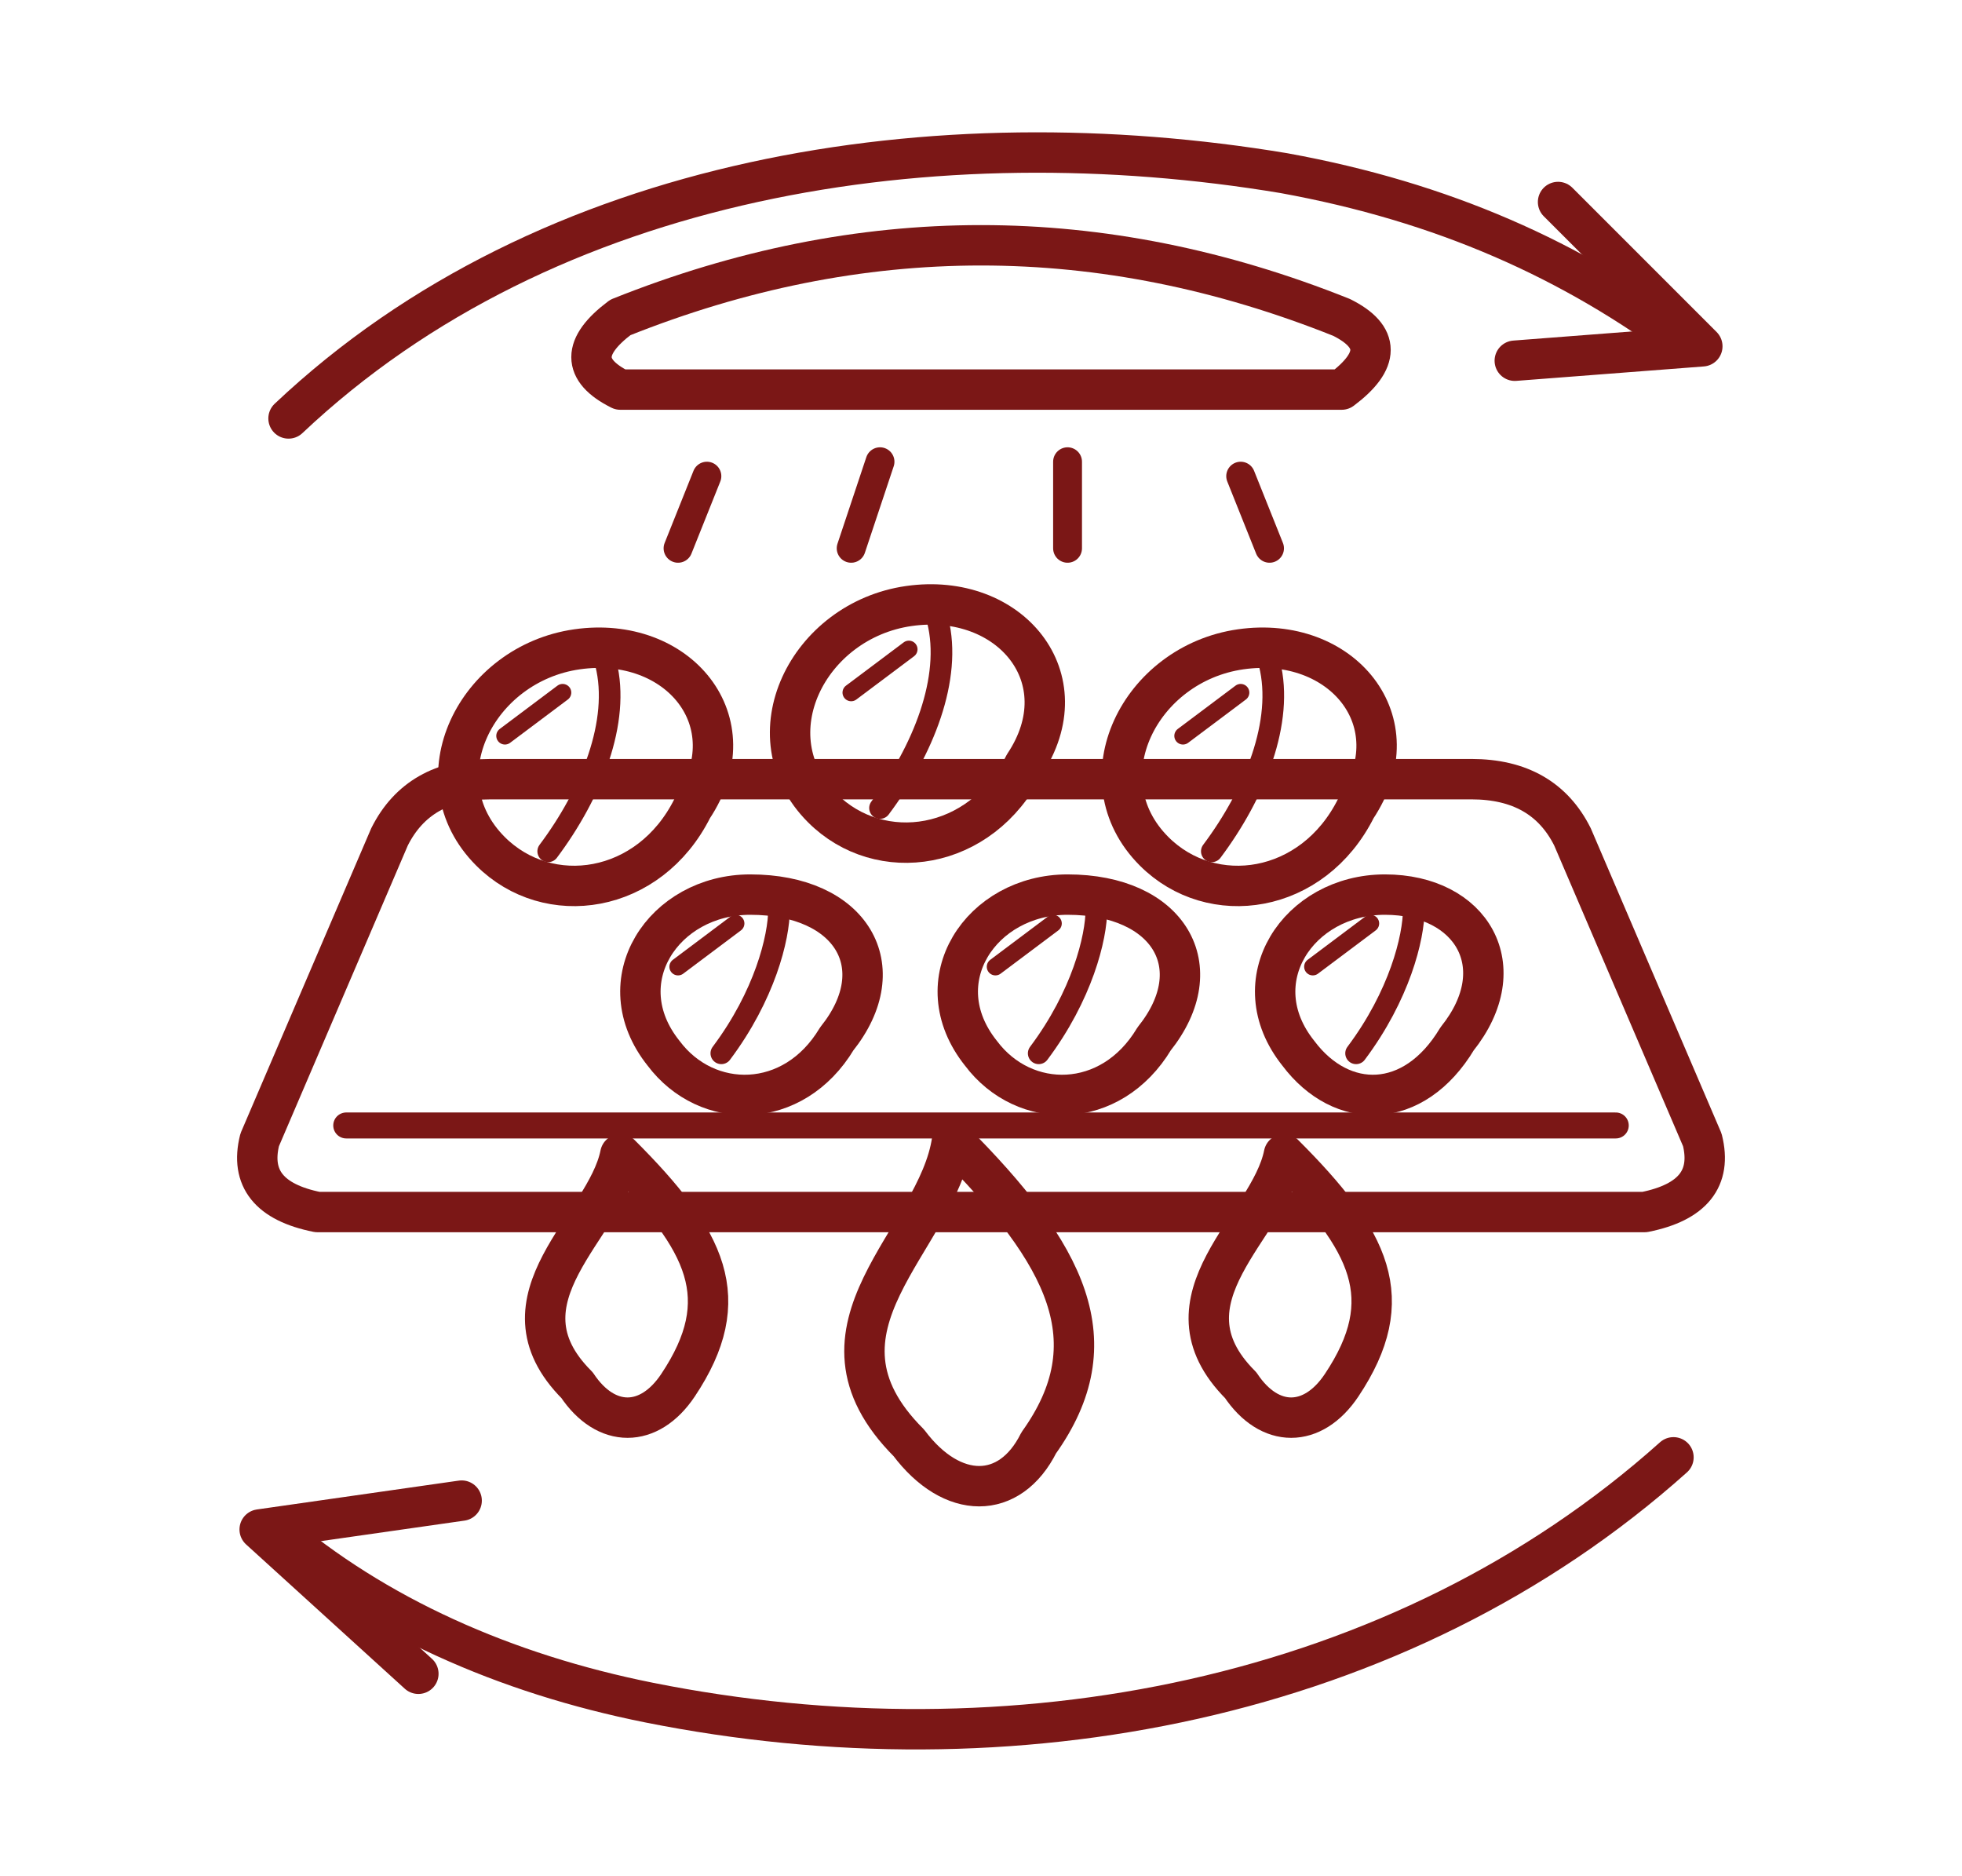
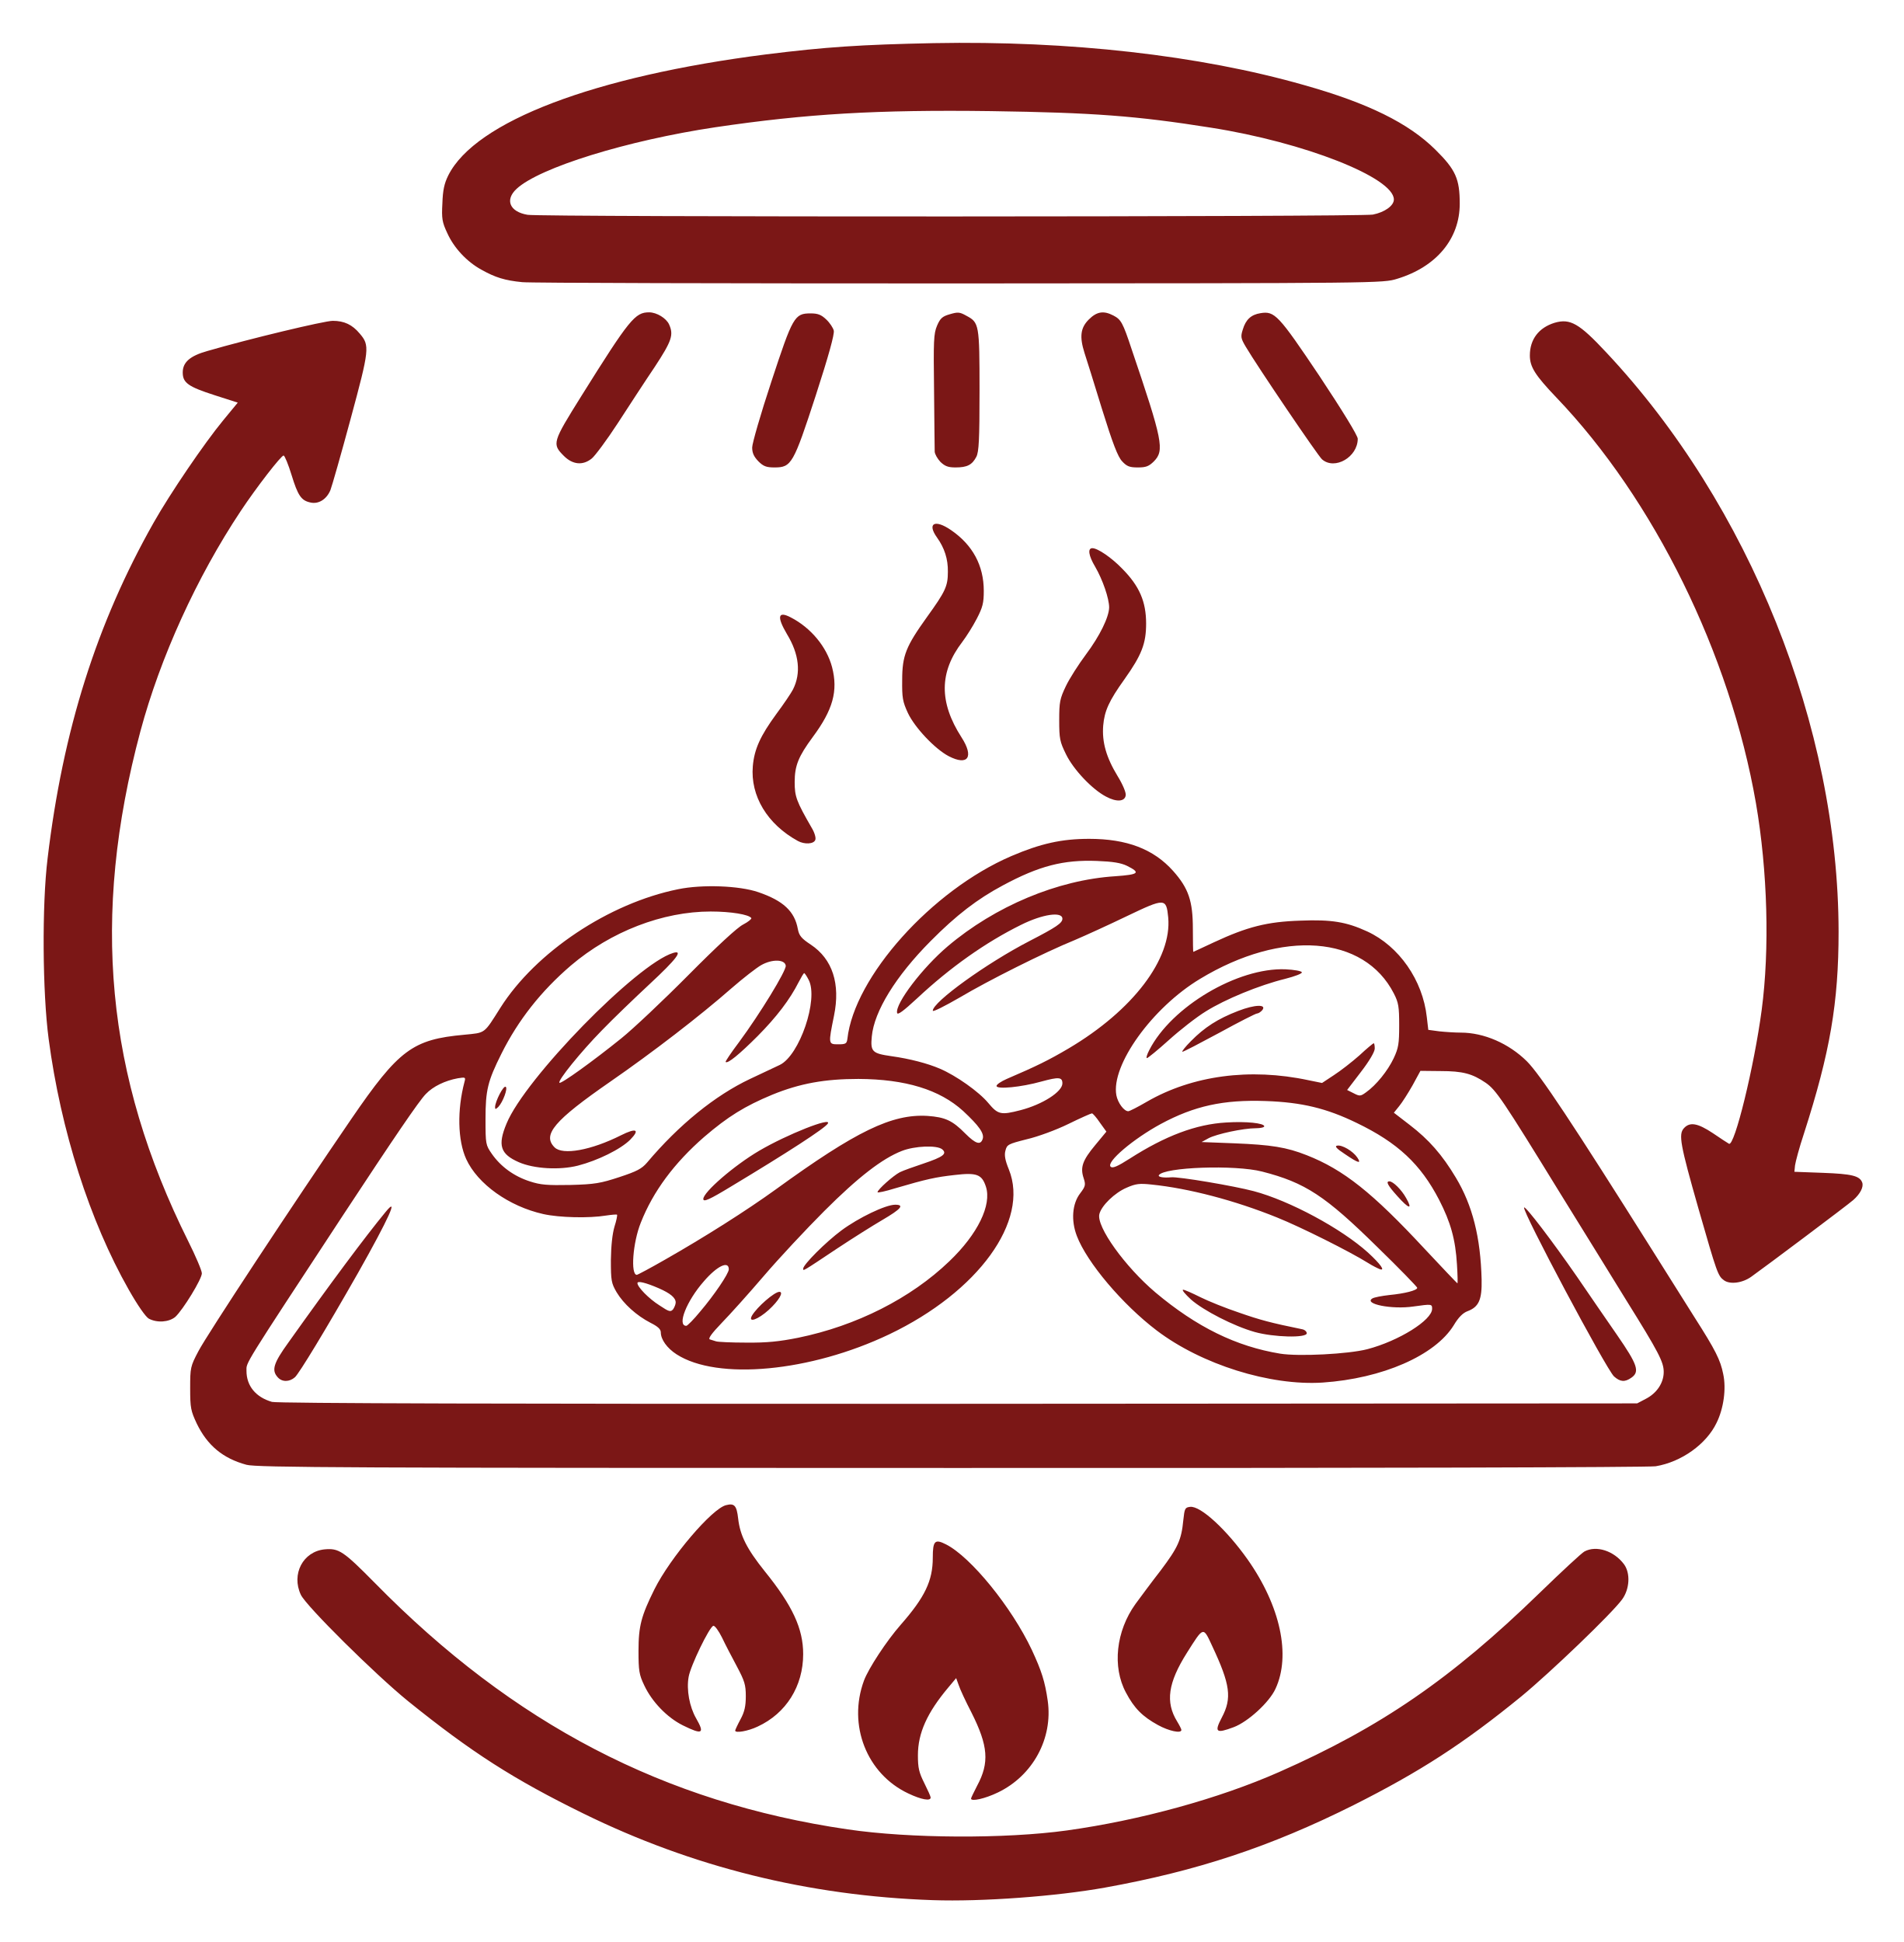
- <svg xmlns="http://www.w3.org/2000/svg" viewBox="0 0 136 130" role="img" aria-label="Tostado de granos de pistacho al calor" fill="none" stroke="#7b1716" stroke-linecap="round" stroke-linejoin="round">
-   <g stroke-width="2.8">
-     <path d="M20 29 C38 12 65 8 89 12 C100 14 109 18 117 24" />
-     <path d="M108 14 L118 24 L105 25" />
-     <path d="M116 101 C97 118 70 123 45 118 C35 116 26 112 19 106" />
-     <path d="M29 116 L18 106 L32 104" />
-     <path d="M43 22 Q68 12 93 22 Q97 24 93 27 H43 Q39 25 43 22 Z" />
-     <path d="M49 33 l-2 5 M61 32 l-2 6 M74 32 l0 6 M86 33 l2 5" stroke-width="2" />
-     <path d="M18 79 L27 58 Q29 54 34 54 H102 Q107 54 109 58 L118 79 Q119 83 114 84 H22 Q17 83 18 79 Z" />
-     <path d="M24 78 H112" stroke-width="1.8" />
-     <path d="M34 59 C29 54 33 46 40 45 C47 44 52 50 48 56 C45 62 38 63 34 59 Z" />
-     <path d="M38 59 C41 55 43 50 42 46" stroke-width="1.5" />
-     <path d="M57 56 C52 51 56 43 63 42 C70 41 75 47 71 53 C68 59 61 60 57 56 Z" />
-     <path d="M61 56 C64 52 66 47 65 43" stroke-width="1.5" />
-     <path d="M80 59 C75 54 79 46 86 45 C93 44 98 50 94 56 C91 62 84 63 80 59 Z" />
-     <path d="M84 59 C87 55 89 50 88 46" stroke-width="1.5" />
-     <path d="M46 73 C42 68 46 62 52 62 C59 62 62 67 58 72 C55 77 49 77 46 73 Z" />
-     <path d="M50 73 C53 69 54 65 54 63" stroke-width="1.5" />
-     <path d="M68 73 C64 68 68 62 74 62 C81 62 84 67 80 72 C77 77 71 77 68 73 Z" />
-     <path d="M72 73 C75 69 76 65 76 63" stroke-width="1.5" />
-     <path d="M90 73 C86 68 90 62 96 62 C102 62 105 67 101 72 C98 77 93 77 90 73 Z" />
-     <path d="M94 73 C97 69 98 65 98 63" stroke-width="1.5" />
-     <path d="M35 51 l4 -3 M59 48 l4 -3 M82 51 l4 -3 M47 67 l4 -3 M69 67 l4 -3 M91 67 l4 -3" stroke-width="1.2" />
-     <path d="M40 96 C34 90 42 85 43 80 C49 86 51 90 47 96 C45 99 42 99 40 96 Z" />
-     <path d="M63 100 C55 92 65 86 66 79 C74 87 77 93 72 100 C70 104 66 104 63 100 Z" />
-     <path d="M86 96 C80 90 88 85 89 80 C95 86 97 90 93 96 C91 99 88 99 86 96 Z" />
-   </g>
+ <svg xmlns="http://www.w3.org/2000/svg" viewBox="0 0 896 914">
+   <path fill="#7b1716" fill-rule="evenodd" d="M439.0,894.3C380.5,892.3 325.8,878.7 274.5,853.5C241.7,837.4 222.0,824.8 192.0,800.6C176.5,788.0 144.1,755.9 141.6,750.6C137.0,740.9 142.6,730.2 152.8,729.2C159.5,728.6 161.6,730.0 176.5,745.1C241.7,811.5 312.7,848.4 399.0,861.0C428.2,865.3 473.1,865.5 502.1,861.5C536.6,856.7 573.7,846.5 602.0,834.0C650.0,812.8 683.0,790.1 724.5,749.8C735.0,739.6 744.5,730.8 745.7,730.2C751.3,727.2 759.6,729.9 764.3,736.2C767.4,740.4 767.0,747.9 763.4,752.8C758.4,759.6 729.7,787.1 716.0,798.4C688.8,820.6 668.4,833.8 637.0,849.6C597.8,869.2 563.3,880.6 520.0,888.4C497.2,892.5 462.2,895.1 439.0,894.3ZM427.5,844.1C407.9,834.9 398.9,811.9 406.6,791.0C408.7,785.3 417.3,772.2 423.9,764.7C435.3,751.7 439.0,744.0 439.0,733.1C439.0,725.1 440.0,724.2 445.3,726.9C457.0,732.9 476.1,756.4 485.6,776.5C490.2,786.4 491.8,791.4 493.1,800.5C495.6,818.2 486.1,835.7 469.7,843.6C463.5,846.6 457.0,848.0 457.0,846.5C457.0,846.2 458.3,843.5 459.9,840.4C465.7,829.6 465.1,821.7 457.2,806.0C454.5,800.8 451.8,795.0 451.2,793.1L450.0,789.8L446.4,794.1C436.3,806.1 432.0,815.7 432.0,826.1C432.0,832.1 432.5,834.2 435.0,839.2C436.6,842.4 438.0,845.5 438.0,846.0C438.0,847.8 433.6,847.0 427.5,844.1ZM321.3,812.0C313.9,808.3 306.8,800.9 303.2,793.2C300.8,788.2 300.5,786.3 300.5,777.0C300.5,765.3 301.8,760.5 308.0,748.0C315.5,733.0 335.1,710.0 341.7,708.4C345.6,707.4 346.7,708.5 347.4,714.7C348.3,722.7 351.5,729.0 359.9,739.5C373.0,755.7 378.0,766.5 378.0,778.5C378.0,793.6 370.0,806.4 356.6,812.6C352.0,814.8 346.0,815.8 346.0,814.5C346.0,814.2 347.1,811.8 348.5,809.2C350.4,805.7 351.0,803.0 351.0,798.3C351.0,792.9 350.4,791.1 346.8,784.3C344.5,780.0 341.3,773.9 339.8,770.7C338.2,767.5 336.4,765.0 335.7,765.2C333.8,765.8 325.0,784.0 324.1,789.2C323.0,795.3 324.5,803.3 327.6,808.7C331.8,816.0 330.6,816.6 321.3,812.0ZM545.0,811.9C537.7,807.9 533.8,804.0 529.9,796.6C523.4,784.5 525.2,767.7 534.4,754.9C536.7,751.8 541.9,744.7 546.2,739.2C554.4,728.3 556.0,724.8 556.9,715.5C557.5,709.9 557.7,709.5 560.1,709.2C565.0,708.6 577.3,720.0 587.2,734.0C602.6,755.9 607.6,779.1 600.3,794.8C597.4,801.2 587.3,810.4 580.6,812.9C572.3,816.0 571.4,815.3 575.0,808.4C579.9,799.2 579.0,792.8 570.5,774.7C566.2,765.4 566.5,765.4 558.6,777.9C549.7,792.0 548.4,801.1 554.0,810.2C555.1,812.0 556.0,813.8 556.0,814.2C556.0,816.0 550.1,814.7 545.0,811.9ZM116.0,689.4C104.9,686.4 97.6,680.3 92.6,670.0C89.8,664.0 89.5,662.7 89.5,653.4C89.5,643.7 89.6,643.1 93.4,635.9C97.3,628.4 137.9,566.7 165.3,526.7C187.7,494.0 194.2,489.2 218.5,487.0C228.6,486.0 227.6,486.8 235.5,474.3C252.1,448.1 286.5,425.1 319.2,418.5C330.4,416.2 347.9,416.8 356.9,419.9C368.6,423.9 374.0,428.9 375.5,437.3C376.1,440.4 377.2,441.7 381.6,444.6C391.8,451.4 395.6,463.0 392.5,478.1C389.8,491.4 389.8,491.5 394.5,491.5C398.0,491.5 398.5,491.2 398.8,489.0C402.0,459.8 438.5,419.0 476.0,402.9C489.8,397.0 499.7,394.8 512.6,394.8C530.3,394.8 542.9,399.6 552.1,409.9C559.4,418.1 561.4,424.1 561.4,437.2C561.4,443.2 561.5,448.0 561.6,448.0C561.6,448.0 566.0,446.0 571.3,443.5C587.0,436.2 596.3,433.8 612.0,433.3C626.7,432.7 633.7,433.9 643.5,438.4C658.4,445.3 669.6,461.3 671.5,478.7L672.2,484.7L677.4,485.4C680.2,485.7 684.8,486.0 687.5,486.0C698.4,486.0 710.1,491.1 718.6,499.5C724.8,505.7 739.8,528.3 778.0,589.0C784.7,599.7 793.5,613.7 797.5,620.0C807.4,635.5 809.7,640.1 811.0,646.7C812.5,653.6 811.2,662.9 807.9,669.6C803.1,679.7 791.3,688.1 779.2,690.1C775.8,690.6 644.0,691.0 447.5,690.9C163.8,690.9 120.8,690.7 116.0,689.4ZM774.5,658.4C779.8,655.7 783.0,650.8 783.0,645.7C783.0,641.0 780.6,636.4 765.4,612.0C759.8,602.9 745.8,580.2 734.2,561.5C707.1,517.4 704.1,513.0 699.2,509.6C692.9,505.3 688.4,504.1 678.0,504.1L668.5,504.0L664.8,510.8C662.7,514.5 659.9,518.9 658.5,520.6L656.0,523.7L663.4,529.4C672.4,536.3 678.7,543.4 685.2,554.3C693.0,567.3 696.8,582.3 697.3,602.2C697.5,611.7 696.0,615.1 690.7,617.1C688.5,617.9 686.4,620.0 684.2,623.7C675.4,638.0 650.5,648.8 622.5,650.7C597.7,652.3 565.5,642.2 544.4,626.2C528.2,613.9 511.5,594.1 506.8,581.7C504.0,574.4 504.6,566.5 508.4,561.6C510.9,558.3 511.0,557.6 510.0,554.5C508.3,549.4 509.5,546.1 515.4,539.0L520.7,532.6L517.6,528.3C516.0,525.9 514.3,524.0 513.9,524.0C513.5,524.0 508.5,526.2 502.8,529.0C497.1,531.8 488.4,535.0 483.2,536.2C474.5,538.4 473.9,538.7 473.2,541.5C472.6,543.6 473.0,546.0 474.8,550.4C484.6,574.6 460.4,608.0 418.5,628.0C381.4,645.7 337.6,649.8 318.4,637.4C313.9,634.5 311.0,630.4 311.0,627.1C311.0,625.6 309.6,624.3 306.2,622.6C299.6,619.2 293.5,613.7 290.2,608.2C287.7,603.9 287.5,602.7 287.5,593.0C287.6,586.2 288.2,580.7 289.2,577.3C290.1,574.5 290.6,572.0 290.4,571.7C290.2,571.5 287.9,571.7 285.2,572.1C277.3,573.4 263.3,573.1 255.7,571.4C239.6,567.8 224.8,557.3 219.4,545.5C215.4,536.7 215.1,522.4 218.6,509.2C219.2,507.0 219.1,506.9 215.4,507.5C209.5,508.6 203.8,511.3 200.4,514.9C197.3,518.0 185.2,535.8 161.4,572.0C113.9,644.4 116.0,641.0 116.0,645.2C116.0,652.3 120.4,657.6 128.0,659.8C130.3,660.5 241.2,660.8 451.0,660.7L770.5,660.5L774.5,658.4ZM130.7,648.2C127.7,644.9 128.7,641.6 135.7,631.9C155.6,603.9 172.0,581.9 181.4,570.5C188.0,562.4 183.0,573.4 168.5,599.1C153.2,626.0 140.8,646.4 138.8,648.2C136.2,650.5 132.7,650.5 130.7,648.2ZM759.6,647.8C755.9,644.3 716.1,569.6 717.3,568.3C718.0,567.6 730.7,584.3 742.2,600.9C747.7,609.0 756.2,621.3 761.1,628.4C770.7,642.3 771.8,645.6 767.8,648.4C764.7,650.6 762.5,650.4 759.6,647.8ZM643.5,635.0C658.4,631.1 674.0,621.3 674.0,616.0C674.0,613.7 673.8,613.7 665.2,614.9C655.1,616.4 641.6,613.7 645.9,611.1C646.7,610.6 650.3,609.9 653.9,609.5C661.2,608.8 667.0,607.3 667.0,606.1C667.0,605.7 658.6,597.0 648.2,586.9C623.7,562.8 614.3,556.6 594.0,551.4C581.2,548.1 547.8,549.3 545.4,553.1C544.9,554.0 547.7,554.4 551.1,554.1C554.6,553.7 581.0,558.2 590.0,560.6C607.0,565.1 631.4,578.3 643.8,589.5C649.7,594.9 652.2,598.4 649.3,597.3C648.3,596.9 645.9,595.7 644.0,594.5C635.4,589.1 612.2,577.5 601.0,573.0C581.2,565.0 559.6,559.3 541.9,557.5C536.3,556.9 534.5,557.1 530.2,559.0C524.6,561.4 518.4,567.4 517.4,571.4C515.9,577.3 529.5,596.2 543.8,608.3C563.2,624.6 581.8,633.7 602.5,637.1C611.3,638.5 634.6,637.3 643.5,635.0ZM375.7,629.6C403.0,624.0 428.6,611.1 446.8,593.6C460.2,580.8 466.8,567.1 464.0,558.5C462.1,552.7 459.7,551.8 449.4,553.0C440.4,554.0 436.2,554.9 421.2,559.3C416.7,560.7 413.0,561.5 413.0,561.1C413.0,559.9 420.4,553.3 423.5,551.7C425.1,550.9 430.2,549.1 434.7,547.6C443.9,544.5 445.9,543.0 443.4,540.9C440.9,538.9 430.5,539.3 424.4,541.7C415.2,545.3 403.9,554.0 387.9,570.0C379.4,578.5 366.6,592.2 359.5,600.5C352.4,608.8 343.5,618.7 339.6,622.7C334.9,627.6 333.1,630.1 334.1,630.4C334.9,630.6 336.2,631.1 337.0,631.3C337.8,631.6 344.2,631.9 351.2,631.9C360.9,632.0 366.7,631.4 375.7,629.6ZM590.5,626.9C580.6,624.1 566.4,616.8 560.5,611.6C557.8,609.1 556.1,607.1 556.8,607.0C557.5,607.0 561.1,608.6 564.9,610.5C568.7,612.4 576.9,615.7 583.2,617.8C592.9,621.2 598.1,622.6 612.8,625.6C614.0,625.8 615.0,626.7 615.0,627.5C615.0,629.8 599.4,629.4 590.5,626.9ZM329.6,617.2C336.0,609.7 343.0,599.4 343.0,597.4C343.0,593.2 337.5,595.8 331.3,603.0C323.1,612.3 318.5,624.0 323.0,624.0C323.5,624.0 326.5,621.0 329.6,617.2ZM70.0,620.6C68.5,619.7 64.8,614.4 60.6,607.0C42.2,574.6 28.6,532.0 22.9,489.0C20.0,467.2 19.7,426.0 22.4,404.0C29.6,343.6 45.5,293.4 72.3,246.0C80.1,232.2 96.1,208.7 104.9,198.0L111.9,189.5L101.0,186.0C88.6,182.0 86.0,180.2 86.0,175.3C86.0,170.5 89.4,167.5 97.6,165.2C117.6,159.4 152.7,151.0 156.6,151.0C162.0,151.0 165.8,152.8 169.3,157.0C174.1,162.6 173.9,164.3 165.0,197.2C160.5,213.9 156.2,228.9 155.5,230.7C153.7,235.0 149.9,237.4 146.1,236.5C141.8,235.6 140.2,233.3 137.2,223.5C135.7,218.6 134.0,214.5 133.5,214.4C132.5,214.1 120.6,229.5 113.3,240.5C92.5,271.8 75.4,309.5 66.1,344.1C42.7,431.5 49.8,506.4 88.6,584.2C92.1,591.2 95.0,598.0 95.0,599.3C95.0,602.0 86.1,616.5 82.5,619.8C79.5,622.3 73.9,622.7 70.0,620.6ZM353.9,619.2C356.3,615.1 364.5,608.0 366.8,608.0C369.0,608.0 366.5,612.2 361.8,616.5C356.7,621.1 351.9,622.8 353.9,619.2ZM318.0,613.0C318.0,610.8 315.5,608.7 310.0,606.3C304.0,603.7 300.0,602.7 300.0,603.9C300.0,605.7 305.3,611.2 310.4,614.4C314.9,617.4 315.6,617.6 316.8,616.2C317.4,615.3 318.0,613.9 318.0,613.0ZM685.7,595.2C685.0,583.3 682.7,575.2 677.3,564.7C668.6,547.9 657.8,537.8 638.5,528.5C624.3,521.6 612.7,518.8 595.7,518.2C575.7,517.5 562.1,520.5 546.3,529.0C533.4,536.0 520.5,546.9 522.7,549.1C523.6,550.0 525.9,549.0 531.7,545.3C548.4,534.6 562.9,529.1 577.1,528.3C586.5,527.7 595.0,528.6 595.0,530.1C595.0,530.6 593.2,531.0 591.1,531.0C585.1,531.0 572.6,533.7 568.8,535.7L565.5,537.5L581.0,538.1C598.2,538.8 605.4,539.9 615.0,543.7C632.3,550.5 645.9,561.3 670.5,587.8C678.8,596.7 685.7,603.9 685.9,604.0C686.1,604.0 686.0,600.0 685.7,595.2ZM811.4,602.6C808.5,600.5 808.1,599.3 799.4,569.0C790.7,538.5 789.9,533.9 792.5,531.0C795.3,527.9 799.0,528.6 806.1,533.3C809.6,535.7 813.0,537.9 813.7,538.3C816.3,539.9 825.6,501.8 829.1,475.4C832.9,446.8 831.9,409.9 826.4,378.0C814.2,307.8 778.4,235.0 732.4,187.0C722.5,176.6 720.0,172.7 720.0,167.3C720.0,159.7 724.2,154.2 731.7,151.9C739.0,149.8 743.2,152.2 755.9,165.8C823.4,237.7 865.2,342.2 865.3,438.5C865.3,472.0 861.3,495.3 849.0,533.5C846.8,540.1 845.0,546.9 844.8,548.5L844.5,551.5L858.0,552.0C871.5,552.5 875.2,553.4 876.4,556.5C877.2,558.6 875.5,561.9 872.2,564.8C869.5,567.2 830.4,596.5 824.2,600.9C820.0,603.9 814.2,604.6 811.4,602.6ZM312.9,592.9C331.7,582.2 351.4,569.7 365.1,559.8C403.0,532.3 419.8,524.2 436.5,525.2C444.8,525.8 448.2,527.3 454.3,533.5C459.2,538.4 461.5,539.1 462.5,536.0C463.3,533.4 460.7,529.8 453.3,522.9C442.2,512.8 426.1,507.9 404.0,507.8C388.2,507.8 376.5,509.9 363.5,515.2C350.5,520.6 342.6,525.5 331.4,535.1C317.3,547.4 307.4,560.7 301.6,575.4C297.8,584.8 296.7,600.0 299.7,600.0C300.1,600.0 306.1,596.8 312.9,592.9ZM378.0,597.1C378.0,595.2 388.6,584.6 396.0,579.1C404.1,573.1 416.8,567.0 421.3,567.0C425.8,567.0 424.1,569.0 415.4,574.1C411.1,576.6 401.4,582.7 394.0,587.6C377.5,598.6 378.0,598.3 378.0,597.1ZM657.6,562.9C653.1,557.9 652.1,556.0 653.9,556.0C655.6,556.0 659.6,559.9 661.8,563.9C665.0,569.5 663.1,569.1 657.6,562.9ZM331.0,564.3C331.0,561.1 345.4,548.6 357.3,541.6C370.4,533.9 391.7,525.5 389.6,528.8C388.3,531.0 370.7,542.4 344.1,558.4C333.9,564.6 331.0,565.9 331.0,564.3ZM291.5,554.0C299.7,551.3 302.0,550.1 304.5,547.2C319.5,529.4 336.5,515.6 353.0,507.8C358.8,505.1 365.1,502.1 367.0,501.2C376.3,496.7 385.3,470.3 380.6,461.2C379.7,459.4 378.7,458.0 378.5,458.0C378.2,458.0 377.1,459.9 375.9,462.2C371.7,470.5 365.5,478.6 356.6,487.6C347.9,496.3 342.4,500.8 341.5,499.8C341.3,499.6 344.1,495.4 347.8,490.5C357.7,477.1 370.1,456.8 369.8,454.5C369.4,451.5 363.5,451.3 358.3,454.2C356.0,455.5 349.7,460.4 344.3,465.1C329.6,478.0 307.3,495.2 287.2,509.1C260.8,527.4 255.1,534.1 261.0,540.0C264.8,543.8 278.2,541.4 292.3,534.3C299.5,530.7 301.3,531.6 296.6,536.4C292.1,540.9 281.3,546.2 272.0,548.6C263.3,550.8 251.3,550.1 244.2,547.0C235.5,543.2 234.1,539.1 238.4,528.8C247.1,507.6 299.7,453.7 316.8,448.5C321.7,447.0 318.5,451.3 305.8,463.1C298.5,469.9 288.3,479.7 283.2,485.0C273.4,495.0 262.3,508.7 263.3,509.6C264.0,510.3 279.0,499.5 292.4,488.7C298.0,484.2 312.2,470.8 324.0,458.9C337.4,445.4 347.1,436.4 349.8,435.1C352.1,433.9 353.8,432.5 353.6,432.1C352.5,430.4 343.9,429.0 334.5,429.0C311.9,429.0 287.5,438.4 268.7,454.4C254.6,466.5 243.9,480.1 236.0,495.9C229.5,508.9 228.5,513.1 228.5,526.7C228.5,538.6 228.6,538.9 231.5,543.1C235.7,549.1 241.9,553.6 249.3,556.0C254.5,557.7 257.5,557.9 268.5,557.7C279.9,557.4 282.7,556.9 291.5,554.0ZM633.0,543.2C629.0,540.6 628.0,539.4 629.3,539.2C631.6,538.7 636.8,541.8 638.8,544.8C640.9,547.9 639.3,547.5 633.0,543.2ZM480.3,522.5C490.7,519.8 500.0,513.8 500.0,509.9C500.0,506.9 498.3,506.8 490.2,509.0C480.6,511.7 469.0,512.8 469.0,511.1C469.0,510.4 471.1,509.0 473.8,507.8C487.8,501.8 493.5,499.0 503.0,493.4C533.2,475.5 551.6,451.3 549.8,431.8C548.9,422.6 548.3,422.6 530.3,431.2C521.6,435.4 510.6,440.4 505.9,442.4C491.4,448.3 465.1,461.5 451.8,469.4C444.7,473.5 439.0,476.4 439.0,475.7C439.0,471.6 464.2,453.4 484.5,442.9C497.3,436.3 500.0,434.4 500.0,432.4C500.0,428.9 490.7,430.2 480.5,435.3C463.9,443.5 447.2,455.3 431.7,469.8C425.0,476.0 422.4,477.9 422.2,476.7C421.3,472.3 434.2,455.4 446.0,445.4C468.3,426.5 497.8,414.1 524.9,412.4C536.0,411.6 537.0,410.8 530.4,407.5C527.5,406.1 523.8,405.5 516.2,405.2C500.5,404.6 489.1,407.5 472.0,416.7C460.0,423.1 450.1,430.7 438.0,442.9C421.5,459.5 411.4,476.0 410.3,487.8C409.6,495.0 410.5,495.8 419.6,497.1C428.2,498.3 436.6,500.5 442.4,503.0C449.9,506.2 460.7,513.8 465.1,519.1C469.7,524.6 471.0,524.9 480.3,522.5ZM539.8,518.5C561.1,506.2 588.2,502.5 615.8,508.4L622.2,509.7L627.8,506.0C630.9,504.0 636.3,499.8 639.8,496.7C643.2,493.5 646.3,491.0 646.5,491.0C646.8,491.0 647.0,492.1 647.0,493.5C647.0,495.0 644.5,499.3 640.5,504.5L634.0,513.0L637.0,514.5C639.9,516.0 640.3,516.0 642.9,514.1C647.7,510.7 653.1,504.0 655.9,498.1C658.2,493.2 658.5,491.2 658.5,482.5C658.5,473.8 658.2,471.9 656.0,467.6C642.0,440.2 603.5,437.3 564.8,460.7C542.2,474.3 522.8,501.4 525.4,515.5C526.1,519.1 529.0,523.0 531.0,523.0C531.6,523.0 535.5,521.0 539.8,518.5ZM233.0,521.0C233.1,518.3 236.9,510.8 238.0,511.5C239.1,512.2 236.7,518.7 234.5,521.0C233.2,522.2 233.0,522.2 233.0,521.0ZM540.9,494.2C551.3,473.8 582.5,455.3 605.0,456.2C609.1,456.4 612.5,457.0 612.7,457.6C612.9,458.2 609.5,459.5 604.8,460.7C592.6,463.7 576.6,470.3 567.5,476.0C563.1,478.7 555.3,484.8 550.1,489.5C544.9,494.2 540.2,498.0 539.8,498.0C539.3,498.0 539.8,496.3 540.9,494.2ZM560.5,490.0C566.9,483.5 573.1,479.5 582.7,475.8C590.7,472.7 596.4,472.6 594.0,475.5C593.3,476.3 592.2,477.0 591.6,477.0C591.0,477.0 583.1,481.0 574.0,486.0C564.9,490.9 557.1,495.0 556.5,495.0C556.0,495.0 557.8,492.7 560.5,490.0ZM375.5,395.8C361.1,387.9 353.1,374.6 354.3,360.6C355.0,352.6 357.8,346.4 365.4,336.0C368.9,331.3 372.4,326.1 373.2,324.5C377.1,316.8 376.1,307.9 370.4,298.5C365.5,290.2 366.1,287.4 372.2,290.6C381.7,295.5 389.1,304.5 391.6,314.0C394.5,325.2 392.0,334.1 382.5,346.9C375.8,356.0 374.0,360.3 374.0,368.1C374.0,374.9 374.8,377.1 382.0,389.6C383.4,391.9 384.1,394.4 383.7,395.3C383.0,397.3 378.6,397.5 375.5,395.8ZM520.5,374.9C514.0,371.5 505.2,362.2 501.7,355.0C498.8,349.1 498.5,347.7 498.5,339.0C498.5,330.4 498.8,328.9 501.6,323.0C503.3,319.4 507.6,312.7 511.1,308.0C517.6,299.3 521.9,290.5 522.0,285.9C522.0,281.7 519.0,272.9 515.4,266.7C512.3,261.5 511.8,258.0 514.1,258.0C516.6,258.0 523.1,262.4 528.2,267.7C536.3,275.9 539.4,283.2 539.4,293.5C539.4,302.9 537.3,308.3 529.2,319.7C521.9,329.9 519.8,334.6 519.2,341.5C518.6,349.3 520.6,356.4 526.0,365.3C528.4,369.2 530.0,373.0 529.8,374.3C529.4,377.3 525.5,377.6 520.5,374.9ZM446.5,355.9C440.0,352.5 430.5,342.4 427.3,335.6C424.8,330.2 424.5,328.4 424.6,320.0C424.6,308.5 426.4,304.2 436.2,290.5C445.0,278.3 446.1,275.9 446.1,269.1C446.2,263.1 444.5,257.9 441.0,253.0C436.2,246.3 439.9,244.2 447.6,249.5C457.8,256.5 463.0,266.2 463.0,278.1C463.0,283.8 462.5,285.8 459.7,291.2C457.9,294.7 454.8,299.6 452.9,302.1C442.0,316.3 441.9,330.5 452.5,347.0C458.5,356.3 455.6,360.6 446.5,355.9ZM356.9,217.1C354.8,214.9 354.0,213.2 354.0,210.6C354.0,208.7 358.0,194.8 363.0,179.7C373.1,149.0 373.9,147.5 381.5,147.5C384.9,147.5 386.5,148.1 388.9,150.4C390.5,151.9 392.1,154.3 392.4,155.6C392.8,157.2 390.0,167.4 383.9,186.2C373.4,218.4 372.5,220.0 364.5,220.0C360.7,220.0 359.3,219.5 356.9,217.1ZM442.6,217.4C441.2,215.9 440.0,213.8 439.9,212.6C439.9,211.5 439.7,198.6 439.6,184.0C439.3,160.3 439.4,157.1 441.0,153.3C442.5,149.8 443.5,148.9 447.0,147.9C450.8,146.8 451.6,146.8 454.8,148.6C460.8,151.8 461.0,152.5 461.0,183.8C461.0,207.1 460.7,212.6 459.5,215.0C457.5,218.8 455.2,220.0 449.7,220.0C446.2,220.0 444.7,219.4 442.6,217.4ZM528.1,217.1C526.1,215.0 523.7,208.8 518.6,192.4C514.9,180.3 511.2,168.5 510.4,166.1C508.0,158.5 508.5,154.3 512.4,150.4C516.2,146.6 519.4,146.1 524.0,148.5C527.6,150.4 528.4,151.7 532.6,164.4C547.2,207.4 548.1,212.0 543.1,217.1C540.7,219.5 539.3,220.0 535.5,220.0C531.6,220.0 530.3,219.5 528.1,217.1ZM265.4,214.6C259.7,208.9 260.0,208.2 273.6,186.4C296.3,150.1 298.9,147.0 305.5,147.0C309.1,147.0 313.6,149.8 314.9,152.7C317.1,157.6 316.2,160.4 308.2,172.6C303.8,179.1 296.0,191.1 290.8,199.1C285.6,207.1 280.0,214.6 278.5,215.8C274.3,219.2 269.5,218.7 265.4,214.6ZM622.2,216.2C620.3,214.6 591.6,172.2 586.3,163.2C584.0,159.3 583.8,158.5 584.9,155.1C586.3,150.4 588.8,148.1 593.2,147.4C599.9,146.3 601.6,148.1 621.0,177.0C631.8,193.3 639.0,205.0 639.0,206.5C639.0,215.1 628.2,221.4 622.2,216.2ZM245.8,132.8C237.6,132.0 233.1,130.6 226.5,126.9C219.6,123.1 213.6,116.6 210.5,109.7C208.1,104.6 207.8,102.9 208.2,95.7C208.4,89.5 209.1,86.3 211.0,82.5C223.8,57.1 279.7,35.9 360.5,25.6C388.6,22.1 405.1,21.0 439.5,20.3C503.3,19.1 564.5,26.0 613.6,40.0C643.8,48.5 662.9,57.9 675.6,70.5C685.1,79.9 687.0,84.2 687.0,95.9C687.0,112.4 676.0,125.6 657.6,131.2C650.8,133.3 650.8,133.3 451.6,133.4C342.1,133.4 249.5,133.2 245.8,132.8ZM646.1,101.0C651.7,99.9 656.0,96.8 656.0,93.9C656.0,83.6 613.9,67.0 570.0,60.1C534.7,54.5 514.5,53.0 466.4,52.3C412.8,51.6 379.9,53.5 336.6,59.9C295.2,66.1 253.8,78.9 243.1,88.9C237.5,94.1 239.9,99.7 248.3,101.1C255.3,102.2 640.0,102.1 646.1,101.0Z" />
</svg>
